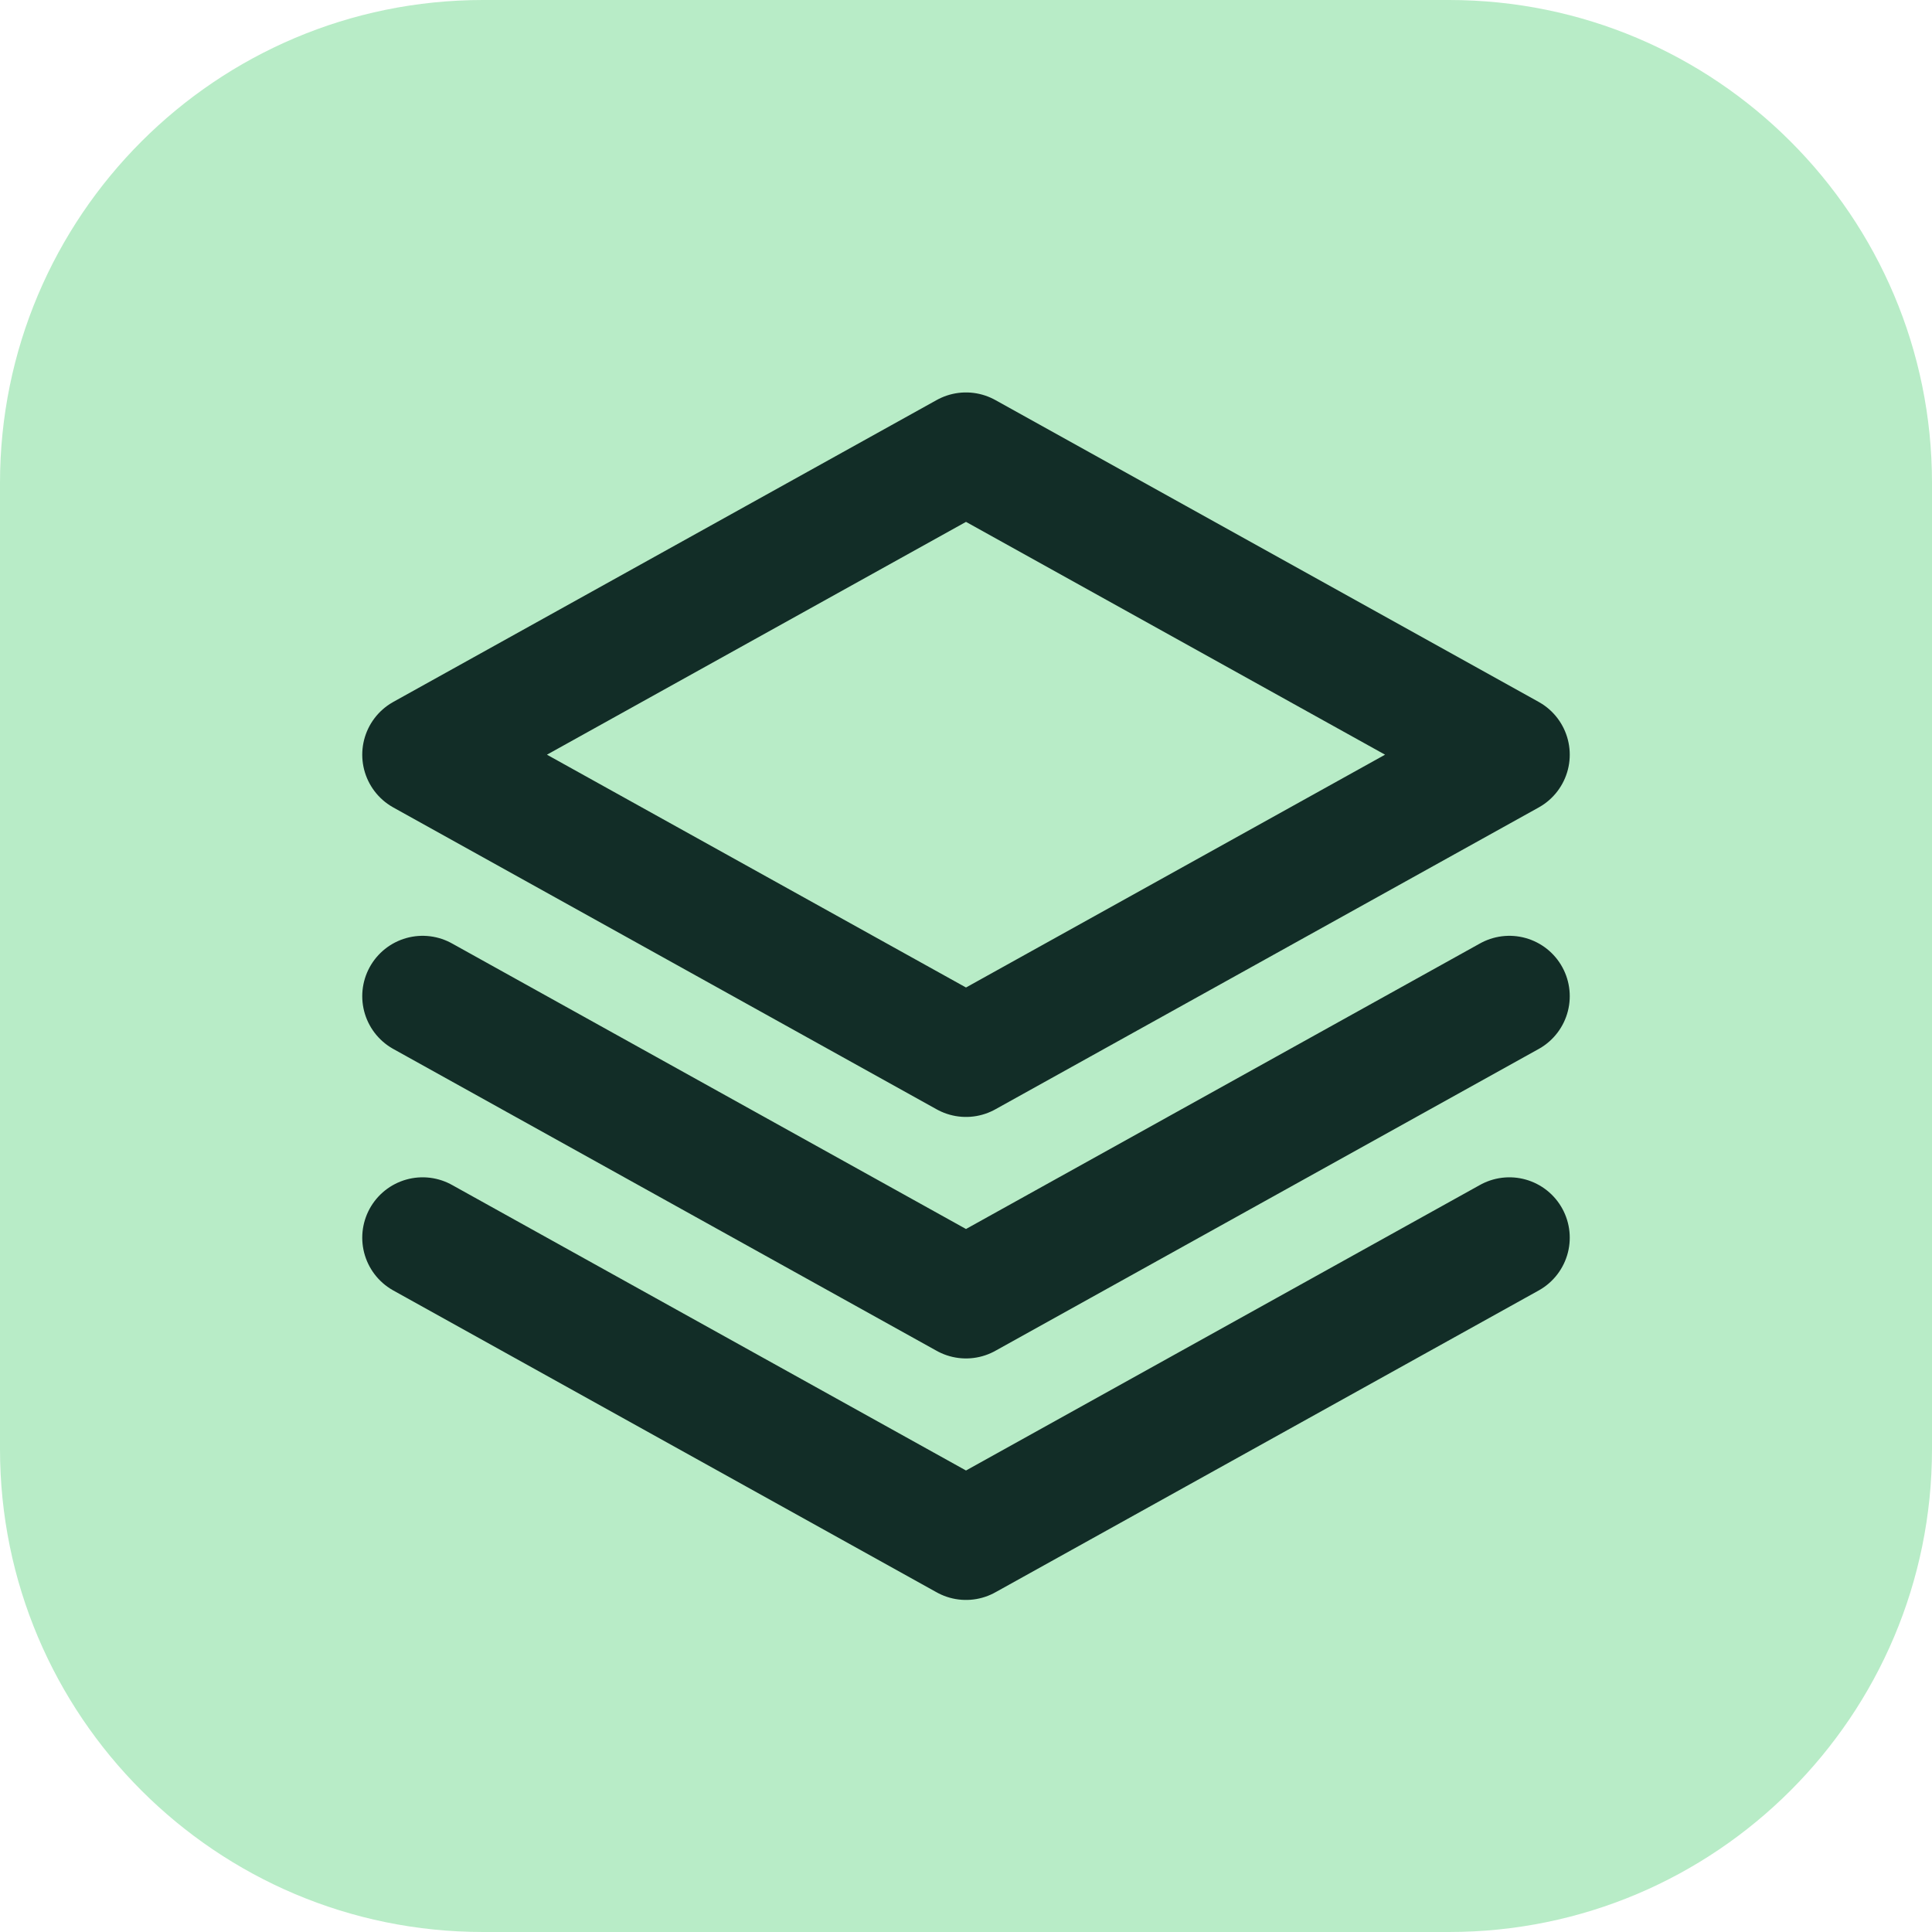
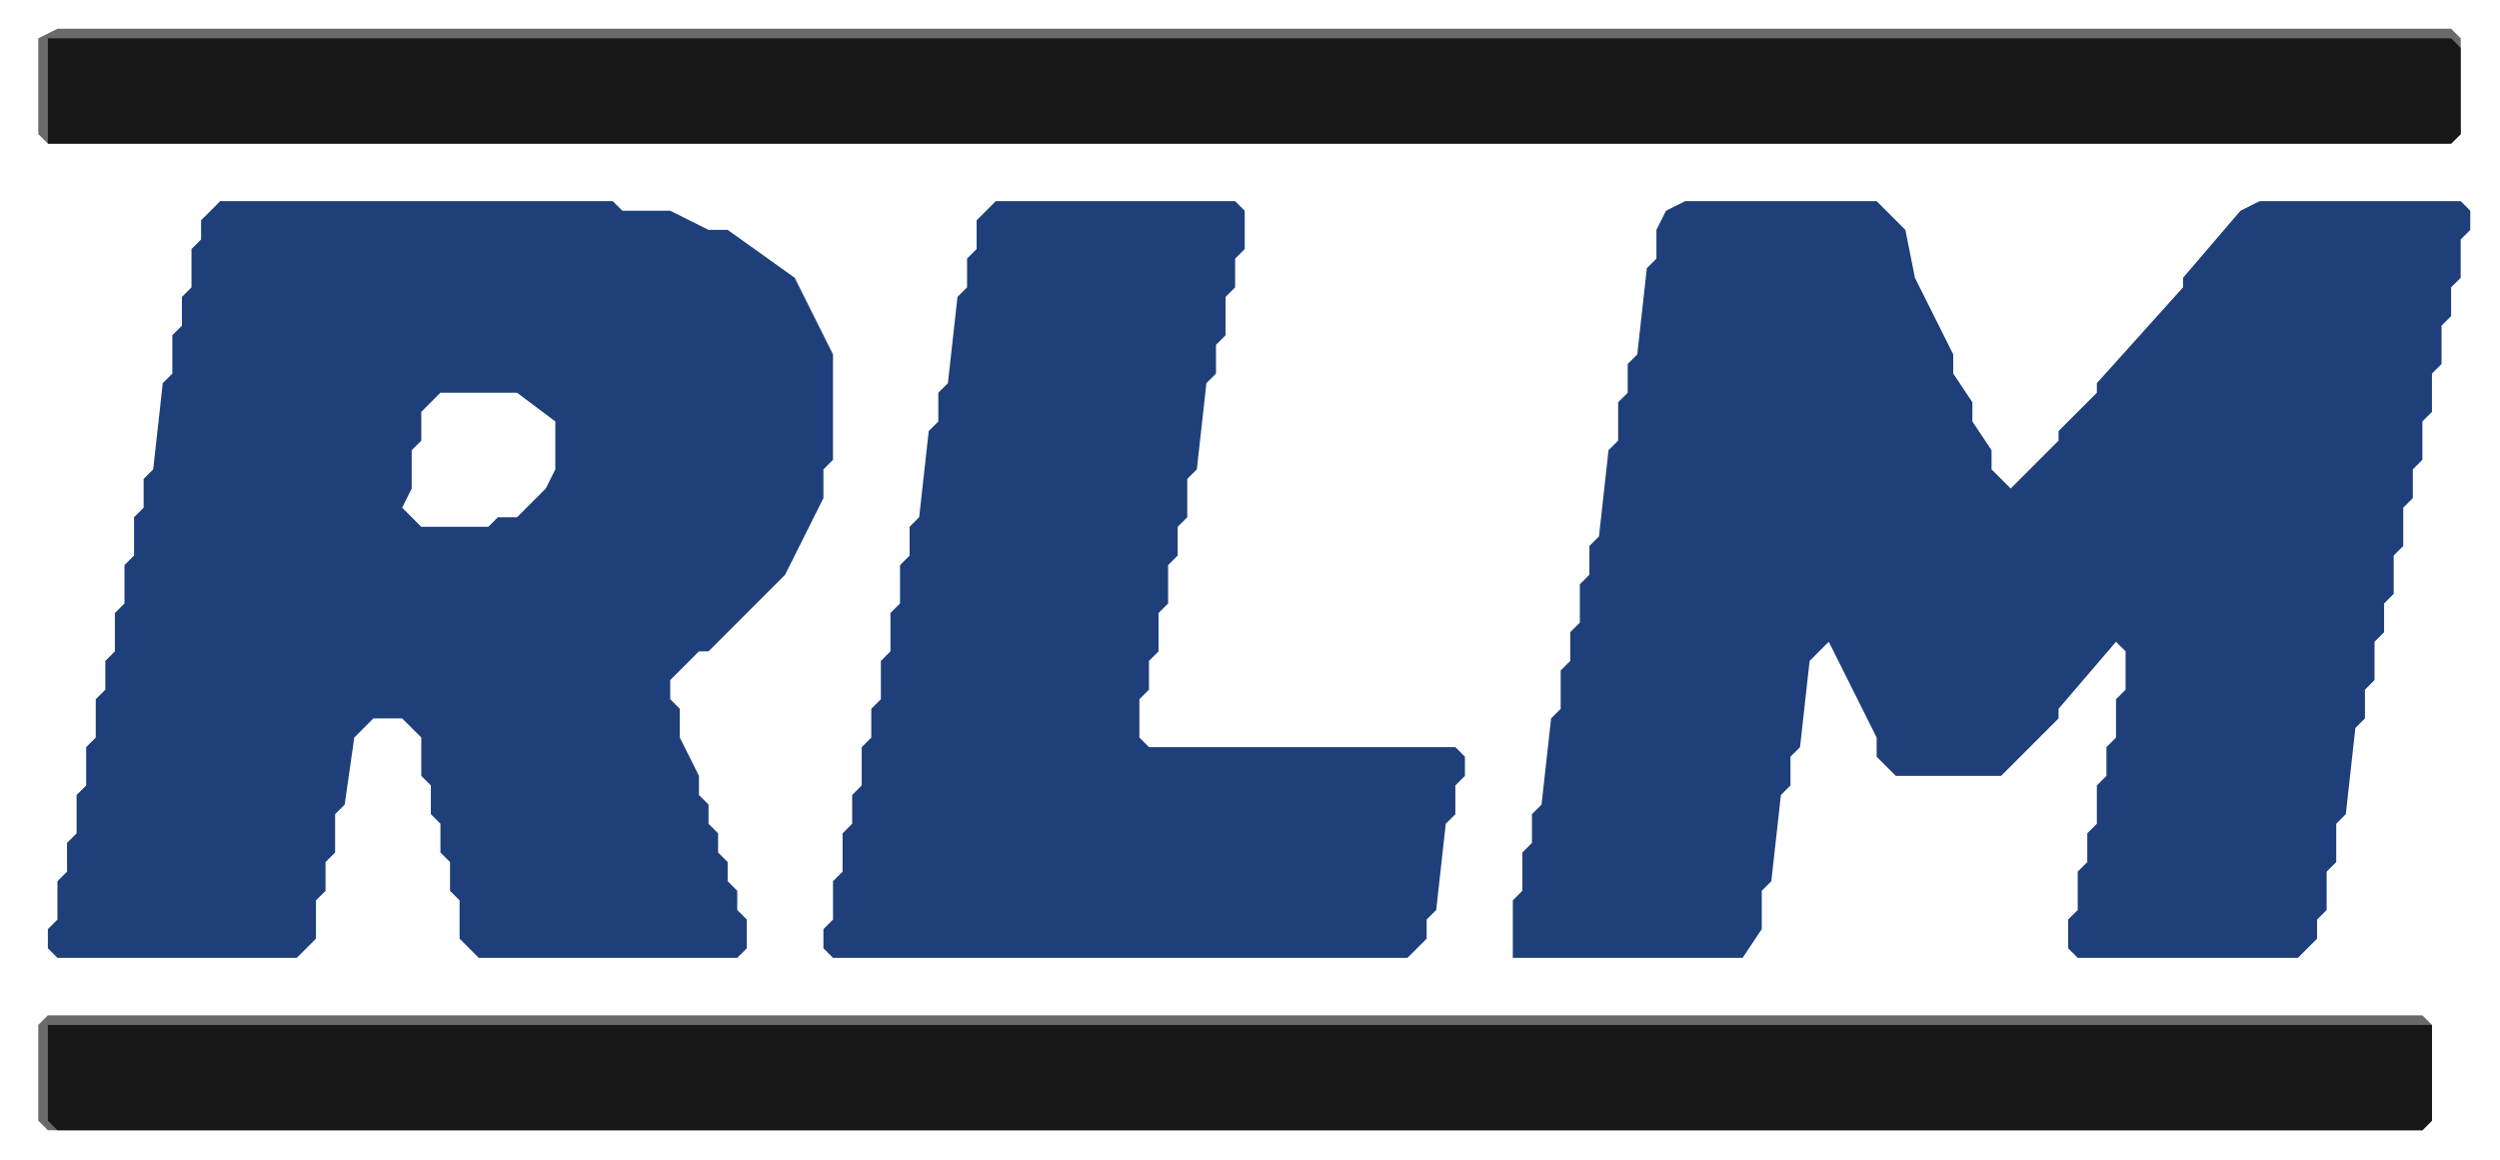
- <svg xmlns="http://www.w3.org/2000/svg" viewBox="0 0 64 64">
-   <rect width="64" height="64" rx="16" fill="#b8ecc7" />
-   <path d="M14 25 32 15l18 10-18 10ZM14 33l18 10 18-10M14 41l18 10 18-10" fill="none" stroke="#122d27" stroke-width="4" stroke-linecap="round" stroke-linejoin="round" />
+ <svg xmlns="http://www.w3.org/2000/svg" class="logo" role="img" aria-label="RLM" viewBox="124 180 261 121">
+   <path fill="#1F3F7A" fill-rule="evenodd" d="M184 313 L181 316 L183 315 Z M286 312 L287 313 L285 315 L287 314 Z M201 312 L201 314 L200 315 L201 315 L202 313 Z M227 310 L226 310 L228 312 L228 313 L226 315 L228 313 L228 311 Z M358 308 L357 308 L358 309 L358 313 L356 315 L357 314 L358 315 Z M324 308 L323 308 L323 313 L321 315 L322 314 L324 315 Z M310 308 L308 309 L308 313 L309 314 L308 312 L308 310 Z M298 308 L298 314 L299 315 L299 308 Z M265 308 L263 310 L263 313 L264 314 L265 314 L264 313 L264 309 Z M256 308 L254 310 L254 313 L255 314 L256 314 L255 313 L255 309 Z M251 308 L250 308 L251 309 L251 311 L248 315 L249 314 L251 315 Z M210 308 L208 311 L209 312 L209 314 L210 314 L209 313 L209 309 Z M192 308 L193 309 L193 313 L191 315 L193 314 L193 309 Z M189 308 L187 310 L187 312 L188 314 L189 314 L187 312 L187 311 Z M180 308 L178 311 L179 314 L180 314 L178 311 Z M174 308 L174 314 L175 315 L175 308 Z M171 308 L168 314 L165 308 L168 315 L169 314 L169 312 Z M151 308 L149 310 L149 312 L150 314 L151 314 L150 313 L150 309 Z M223 305 L221 307 L221 308 L224 309 L222 308 L222 306 Z M141 305 L140 306 L140 308 L142 309 L140 307 Z M337 304 L337 307 L335 308 L337 309 L337 314 L339 315 L339 314 L337 313 Z M314 304 L314 308 L313 309 L312 308 L314 310 L314 312 L313 313 L314 315 Z M298 202 L297 204 L297 207 L296 208 L295 217 L294 218 L294 221 L293 222 L293 226 L292 227 L291 236 L290 237 L290 240 L289 241 L289 245 L288 246 L288 249 L287 250 L287 254 L286 255 L285 264 L284 265 L284 268 L283 269 L283 273 L282 274 L282 280 L306 280 L308 277 L308 273 L309 272 L310 263 L311 262 L311 259 L312 258 L313 249 L315 247 L320 257 L320 259 L322 261 L333 261 L339 255 L339 254 L345 247 L346 248 L346 252 L345 253 L345 257 L344 258 L344 261 L343 262 L343 266 L342 267 L342 270 L341 271 L341 275 L340 276 L340 279 L341 280 L364 280 L366 278 L366 276 L367 275 L367 271 L368 270 L368 266 L369 265 L370 256 L371 255 L371 252 L372 251 L372 247 L373 246 L373 243 L374 242 L374 238 L375 237 L375 233 L376 232 L376 229 L377 228 L377 224 L378 223 L378 219 L379 218 L379 214 L380 213 L380 210 L381 209 L381 205 L382 204 L382 202 L381 201 L360 201 L358 202 L352 209 L352 210 L343 220 L343 221 L339 225 L339 226 L334 231 L332 229 L332 227 L330 224 L330 222 L328 219 L328 217 L324 209 L323 204 L320 201 L300 201 Z M228 201 L226 203 L226 206 L225 207 L225 210 L224 211 L223 220 L222 221 L222 224 L221 225 L220 234 L219 235 L219 238 L218 239 L218 243 L217 244 L217 248 L216 249 L216 253 L215 254 L215 257 L214 258 L214 262 L213 263 L213 266 L212 267 L212 271 L211 272 L211 276 L210 277 L210 279 L211 280 L271 280 L273 278 L273 276 L274 275 L275 266 L276 265 L276 262 L277 261 L277 259 L276 258 L244 258 L243 257 L243 253 L244 252 L244 249 L245 248 L245 244 L246 243 L246 239 L247 238 L247 235 L248 234 L248 230 L249 229 L250 220 L251 219 L251 216 L252 215 L252 211 L253 210 L253 207 L254 206 L254 202 L253 201 Z M147 201 L145 203 L145 205 L144 206 L144 210 L143 211 L143 214 L142 215 L142 219 L141 220 L140 229 L139 230 L139 233 L138 234 L138 238 L137 239 L137 243 L136 244 L136 248 L135 249 L135 252 L134 253 L134 257 L133 258 L133 262 L132 263 L132 267 L131 268 L131 271 L130 272 L130 276 L129 277 L129 279 L130 280 L155 280 L157 278 L157 274 L158 273 L158 270 L159 269 L159 265 L160 264 L161 257 L163 255 L166 255 L168 257 L168 261 L169 262 L169 265 L170 266 L170 269 L171 270 L171 273 L172 274 L172 278 L174 280 L201 280 L202 279 L202 276 L201 275 L201 273 L200 272 L200 270 L199 269 L199 267 L198 266 L198 264 L197 263 L197 261 L195 257 L195 254 L194 253 L194 251 L197 248 L198 248 L206 240 L210 232 L210 229 L211 228 L211 217 L207 209 L200 204 L198 204 L194 202 L189 202 L188 201 Z M170 221 L178 221 L182 224 L182 229 L181 231 L178 234 L176 234 L175 235 L168 235 L166 233 L167 231 L167 227 L168 226 L168 223 Z" />
+   <path fill="#6A6A6A" fill-rule="evenodd" d="M128 287 L128 297 L129 298 L377 298 L378 297 L378 287 L377 286 L129 286 Z M128 184 L128 194 L129 195 L380 195 L381 194 L381 184 L380 183 L130 183 Z" />
+   <path fill="#171717" fill-rule="evenodd" d="M162 308 L158 308 L158 315 L159 315 L159 310 L161 308 Z M367 307 L366 308 L366 311 L368 311 L370 313 L370 314 L369 315 L367 315 L365 314 L366 315 L370 315 L371 313 L370 311 L367 311 L366 310 L367 308 L369 308 L370 309 L370 308 L369 307 Z M354 307 L353 309 L354 308 L357 308 L358 309 L356 311 L354 311 L352 313 L353 315 L358 315 L358 309 L356 307 Z M357 311 L358 312 L355 315 L353 313 L355 311 Z M342 307 L342 315 L343 315 L342 314 L342 311 L345 308 L343 308 Z M328 307 L327 308 L327 311 L329 311 L331 313 L331 314 L330 315 L328 315 L327 314 L327 315 L331 315 L332 314 L332 312 L331 311 L329 311 L327 309 L328 308 L331 308 L332 309 L330 307 Z M317 307 L317 313 L318 315 L321 315 L322 314 L323 315 L323 307 L323 313 L322 314 L319 314 L318 313 L318 308 Z M298 307 L298 315 L298 310 L300 308 L302 308 L304 310 L304 315 L304 309 L302 307 L300 308 Z M281 308 L281 310 L286 313 L284 315 L281 314 L282 315 L285 315 L286 314 L286 312 L285 311 L283 311 L281 309 L282 308 L285 308 L286 309 L284 307 Z M274 307 L272 309 L272 313 L273 315 L277 315 L277 314 L275 315 L272 313 L273 311 L278 311 L277 308 L276 307 Z M272 310 L274 308 L276 308 L277 309 L276 311 L273 311 Z M265 307 L263 309 L263 314 L264 315 L267 315 L269 313 L269 310 L267 307 Z M264 308 L267 308 L268 309 L268 313 L266 315 L263 313 L263 309 Z M258 307 L256 307 L254 309 L254 314 L257 317 L257 319 L257 316 L260 313 L258 314 L255 314 L254 313 L254 309 L255 308 L258 308 L260 309 Z M250 307 L250 313 L249 314 L246 314 L245 313 L245 308 L244 308 L244 313 L245 315 L250 315 Z M233 307 L231 308 L231 314 L232 315 L235 315 L236 314 L236 308 Z M232 308 L235 308 L236 309 L236 313 L234 315 L233 315 L231 313 L231 309 Z M210 307 L208 309 L208 314 L209 315 L212 315 L213 314 L210 315 L208 313 L209 311 L214 311 L213 310 L213 308 L212 307 Z M208 309 L209 308 L212 308 L213 310 L212 311 L209 311 Z M198 307 L196 308 L196 310 L201 313 L199 315 L196 314 L197 315 L200 315 L201 314 L201 312 L200 311 L198 311 L196 309 L197 308 L200 308 L201 309 L201 308 Z M189 307 L187 308 L187 314 L188 315 L191 315 L192 314 L192 308 L191 307 Z M188 308 L191 308 L192 309 L192 313 L190 315 L187 313 L187 309 Z M180 307 L178 308 L178 314 L181 317 L180 319 L181 319 L181 316 L183 314 L183 313 L182 314 L179 314 L178 313 L178 309 L179 308 L181 308 L183 310 L183 308 Z M164 307 L165 308 L166 313 L167 315 L168 315 L168 313 L170 310 L170 308 L169 310 L169 312 L167 313 Z M151 307 L149 309 L149 313 L150 315 L154 315 L154 314 L152 315 L149 313 L151 311 L155 311 L154 308 L153 307 Z M149 309 L150 308 L153 308 L154 310 L153 311 L150 311 Z M336 304 L336 306 L335 307 L336 309 L336 314 L337 315 L339 315 L339 314 L337 314 L336 313 L336 309 L337 308 L339 308 L336 306 Z M313 304 L313 307 L312 308 L309 307 L307 310 L308 315 L311 315 L312 314 L314 315 L313 314 Z M308 309 L309 308 L311 308 L313 310 L313 313 L312 314 L309 314 L308 313 Z M264 305 L267 305 L267 304 L266 305 L265 304 Z M223 304 L221 305 L221 309 L222 310 L225 310 L227 312 L227 313 L226 314 L222 314 L221 313 L221 314 L222 315 L226 315 L227 314 L227 310 L222 309 L221 307 L223 305 L225 305 L227 307 L227 306 L225 304 Z M141 304 L139 306 L139 308 L141 310 L143 310 L145 312 L145 313 L144 314 L140 314 L139 313 L139 314 L140 315 L144 315 L146 313 L145 310 L143 309 L141 309 L139 307 L141 305 L143 305 L145 307 L145 306 L143 304 Z M129 287 L129 297 L130 298 L377 298 L378 297 L378 287 Z M129 184 L129 195 L380 195 L381 194 L381 185 L380 184 Z" />
</svg>
